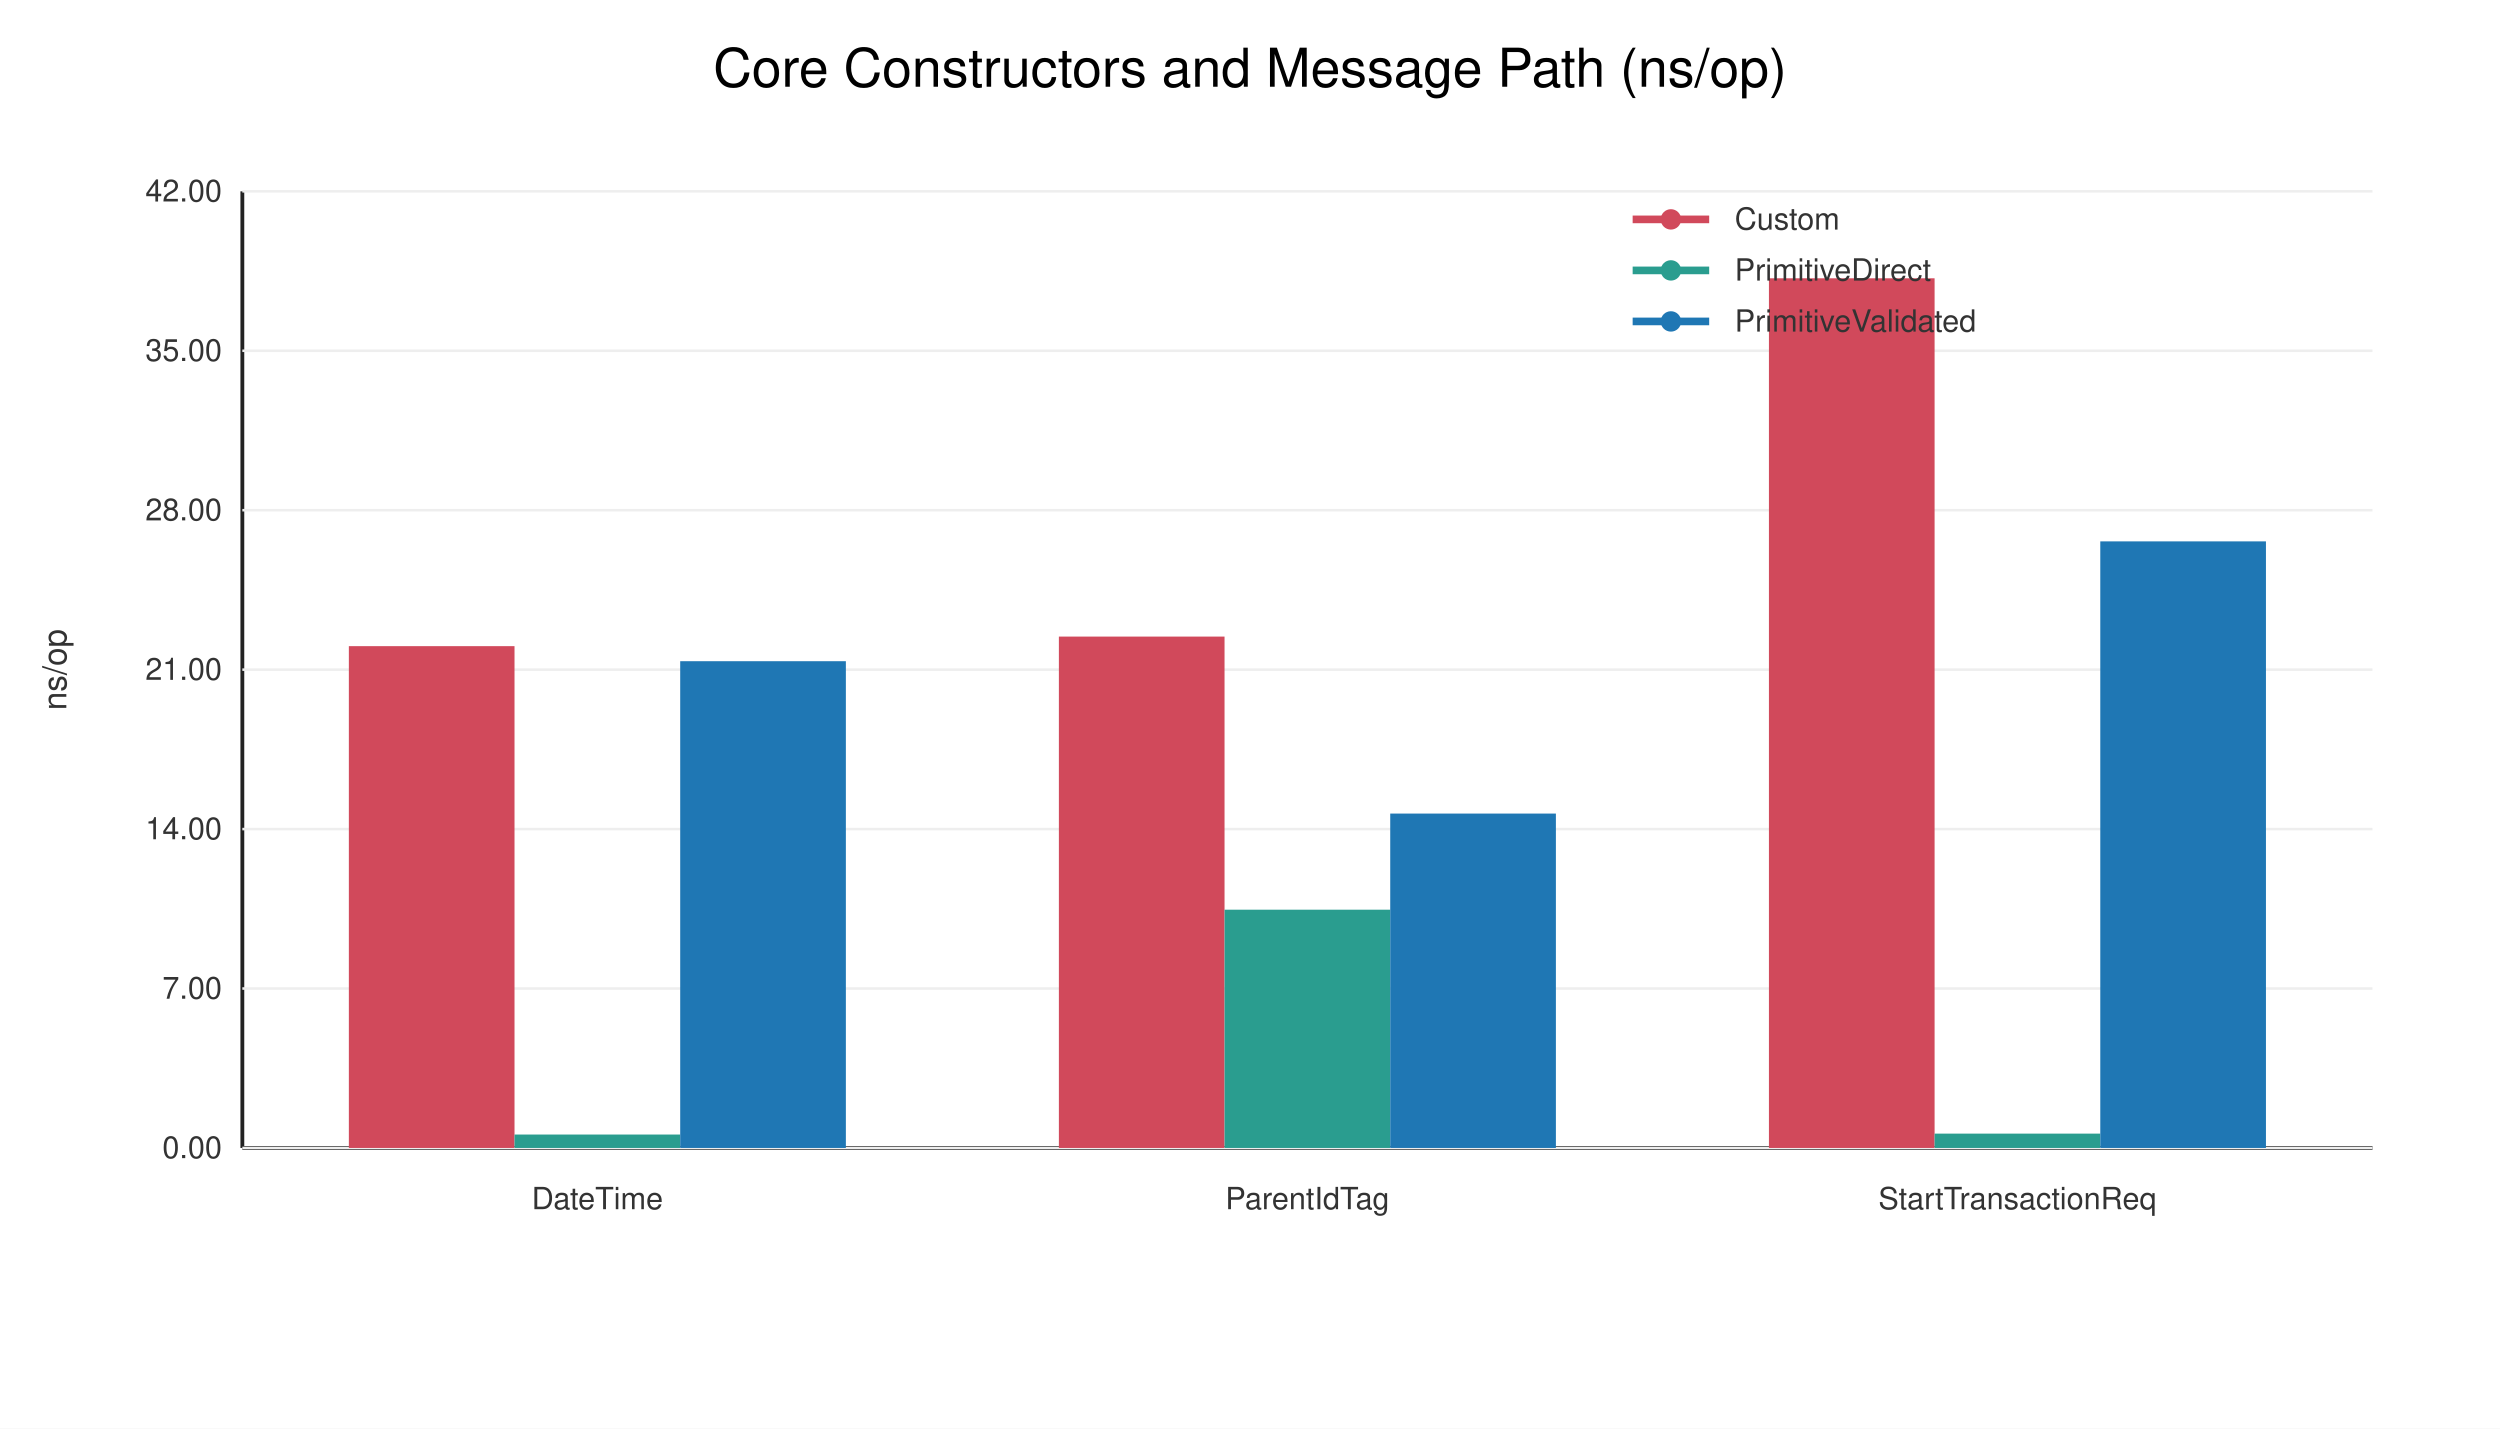
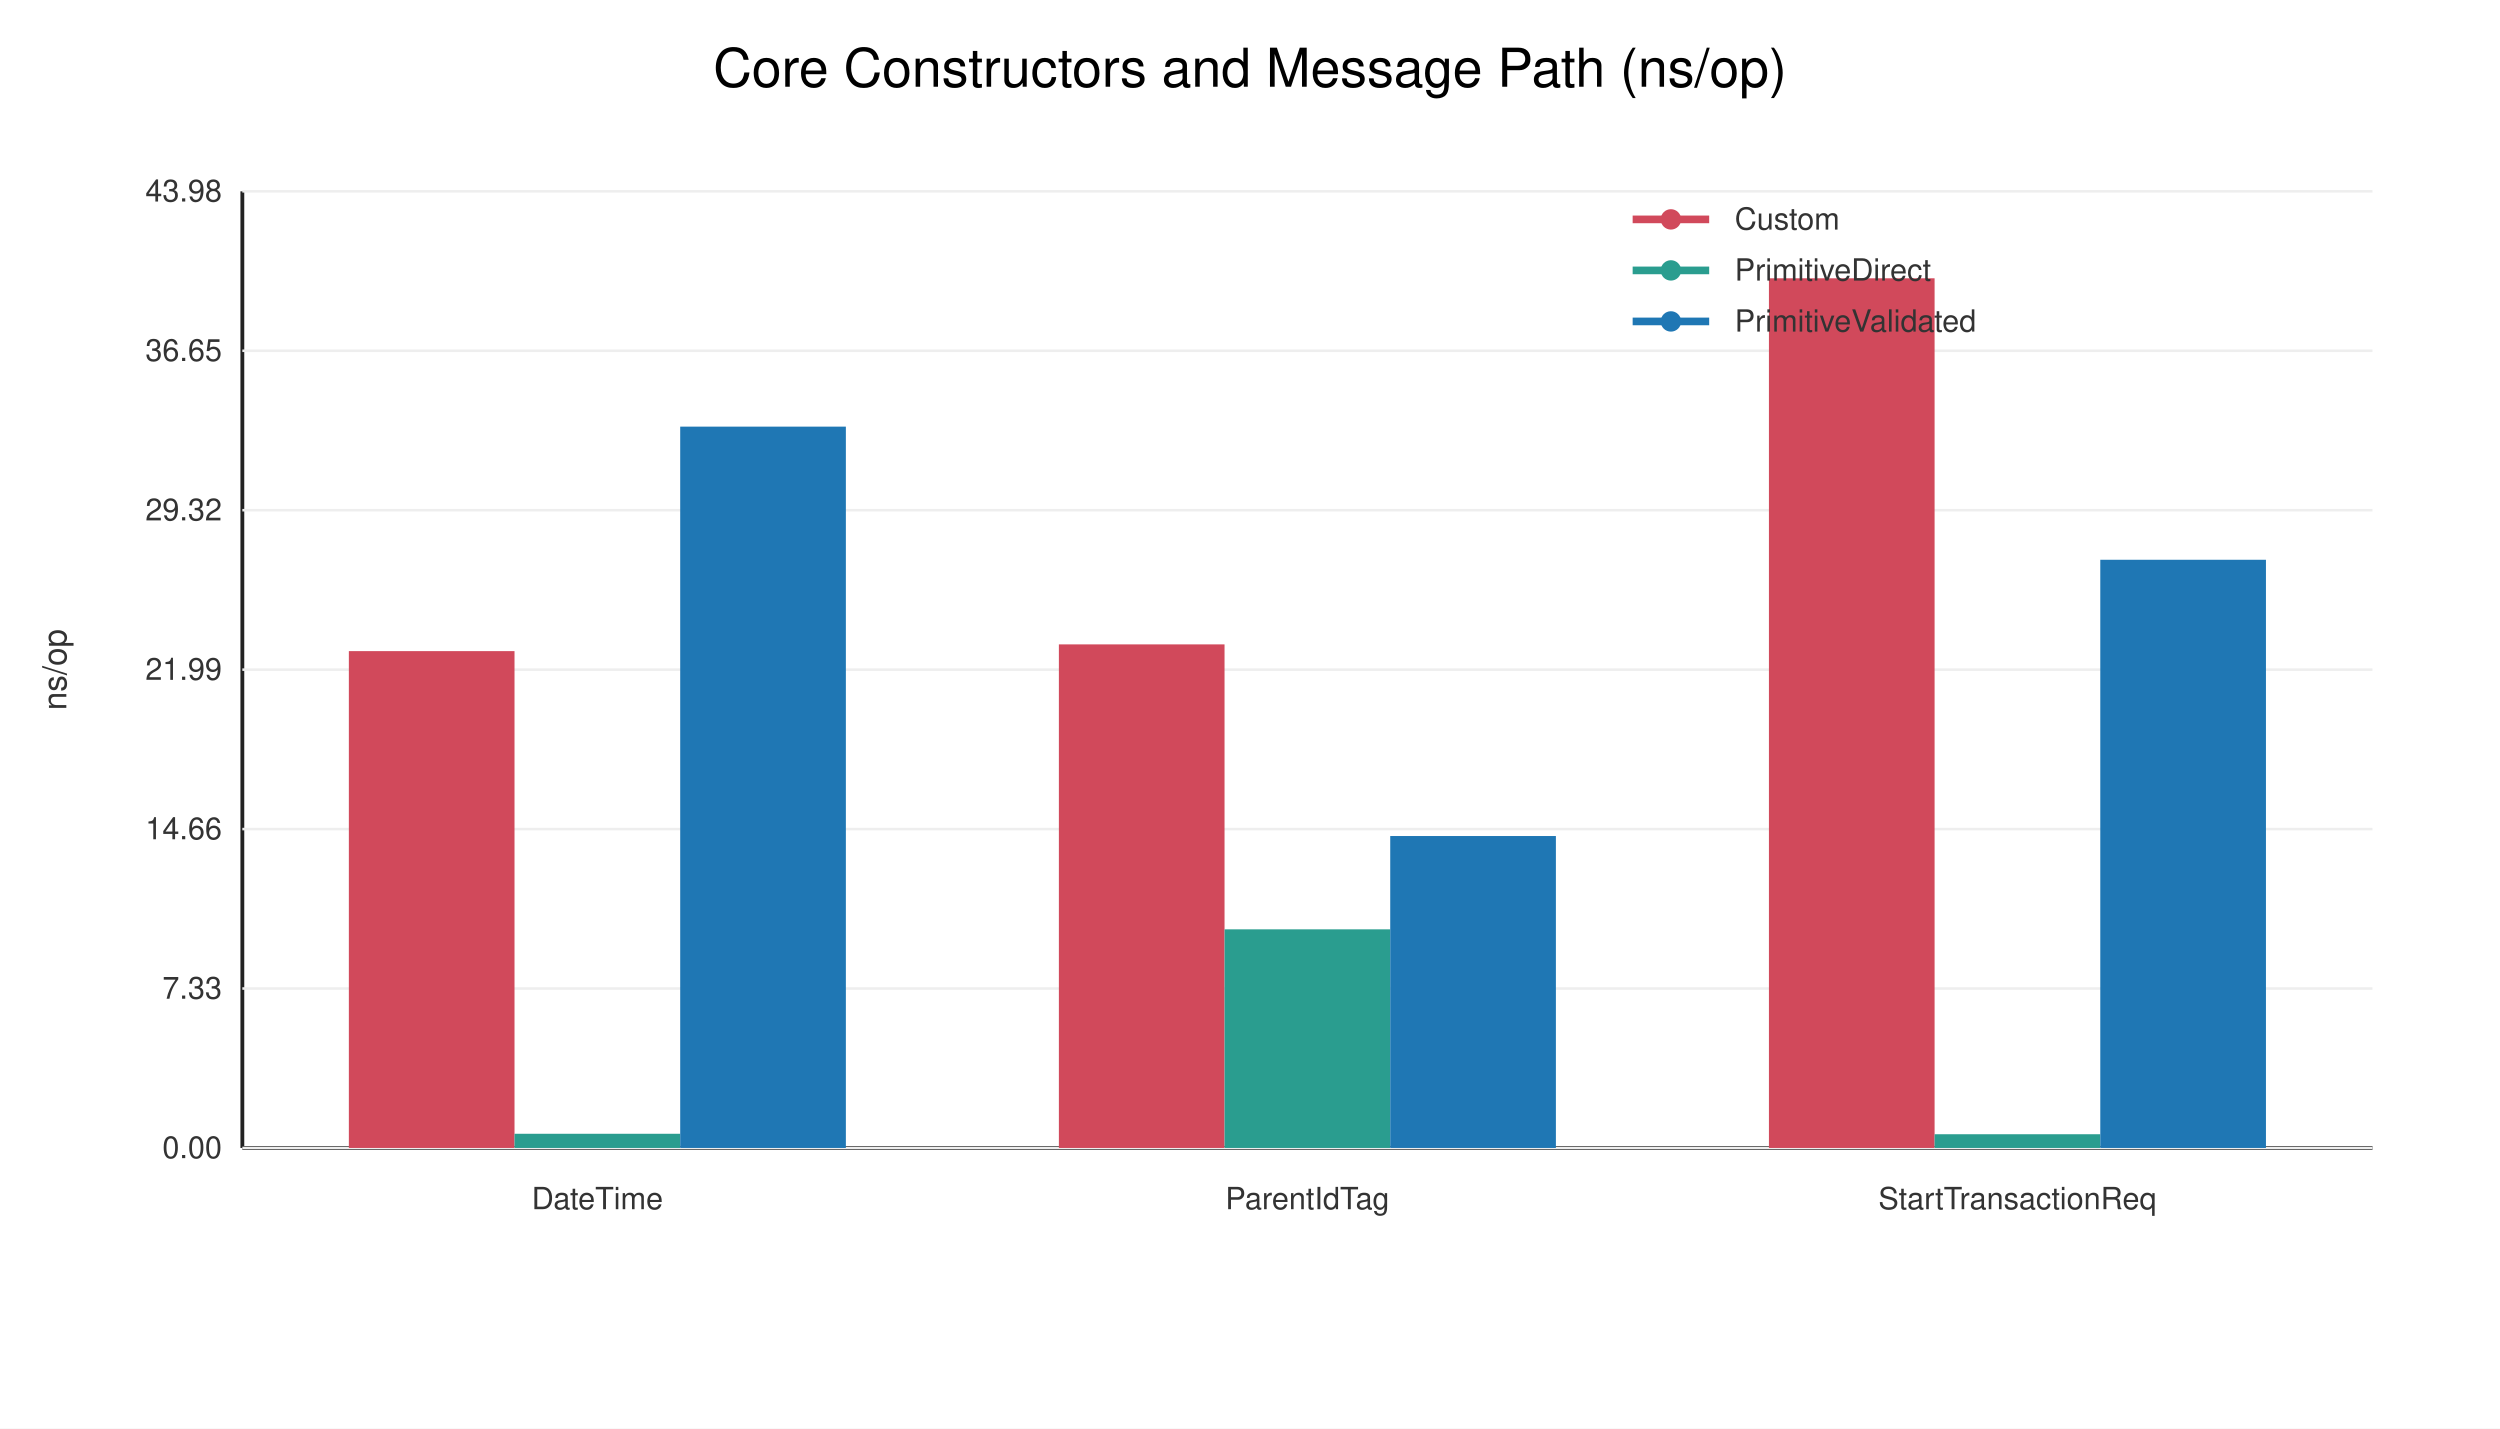
<svg xmlns="http://www.w3.org/2000/svg" width="980" height="560" viewBox="0 0 980 560">
  <rect x="0" y="0" width="100%" height="100%" fill="white" />
  <text x="490" y="34" font-size="21" text-anchor="middle" font-family="Helvetica,Arial,sans-serif">Core Constructors and Message Path (ns/op)</text>
  <line x1="95.00" y1="450.00" x2="930.00" y2="450.00" stroke="#222" stroke-width="1.5" />
  <line x1="95.00" y1="75.00" x2="95.00" y2="450.00" stroke="#222" stroke-width="1.5" />
  <text x="234.17" y="474.00" font-size="12" text-anchor="middle" fill="#333" font-family="Helvetica,Arial,sans-serif">DateTime</text>
  <text x="512.50" y="474.00" font-size="12" text-anchor="middle" fill="#333" font-family="Helvetica,Arial,sans-serif">ParentIdTag</text>
  <text x="790.83" y="474.00" font-size="12" text-anchor="middle" fill="#333" font-family="Helvetica,Arial,sans-serif">StartTransactionReq</text>
  <line x1="95.00" y1="450.00" x2="930.00" y2="450.00" stroke="#eee" />
  <text x="87.00" y="454.00" font-size="12" text-anchor="end" fill="#333" font-family="Helvetica,Arial,sans-serif">0.00</text>
  <line x1="95.00" y1="387.50" x2="930.00" y2="387.50" stroke="#eee" />
-   <text x="87.00" y="391.50" font-size="12" text-anchor="end" fill="#333" font-family="Helvetica,Arial,sans-serif">7.00</text>
+   <text x="87.00" y="391.50" font-size="12" text-anchor="end" fill="#333" font-family="Helvetica,Arial,sans-serif">7.33</text>
  <line x1="95.00" y1="325.00" x2="930.00" y2="325.00" stroke="#eee" />
-   <text x="87.00" y="329.00" font-size="12" text-anchor="end" fill="#333" font-family="Helvetica,Arial,sans-serif">14.00</text>
+   <text x="87.00" y="329.00" font-size="12" text-anchor="end" fill="#333" font-family="Helvetica,Arial,sans-serif">14.66</text>
  <line x1="95.00" y1="262.50" x2="930.00" y2="262.50" stroke="#eee" />
-   <text x="87.00" y="266.50" font-size="12" text-anchor="end" fill="#333" font-family="Helvetica,Arial,sans-serif">21.00</text>
+   <text x="87.00" y="266.50" font-size="12" text-anchor="end" fill="#333" font-family="Helvetica,Arial,sans-serif">21.99</text>
  <line x1="95.00" y1="200.00" x2="930.00" y2="200.00" stroke="#eee" />
-   <text x="87.00" y="204.00" font-size="12" text-anchor="end" fill="#333" font-family="Helvetica,Arial,sans-serif">28.00</text>
+   <text x="87.00" y="204.00" font-size="12" text-anchor="end" fill="#333" font-family="Helvetica,Arial,sans-serif">29.32</text>
  <line x1="95.00" y1="137.50" x2="930.00" y2="137.50" stroke="#eee" />
-   <text x="87.00" y="141.50" font-size="12" text-anchor="end" fill="#333" font-family="Helvetica,Arial,sans-serif">35.00</text>
+   <text x="87.00" y="141.50" font-size="12" text-anchor="end" fill="#333" font-family="Helvetica,Arial,sans-serif">36.65</text>
  <line x1="95.00" y1="75.00" x2="930.00" y2="75.00" stroke="#eee" />
-   <text x="87.00" y="79.00" font-size="12" text-anchor="end" fill="#333" font-family="Helvetica,Arial,sans-serif">42.00</text>
+   <text x="87.00" y="79.00" font-size="12" text-anchor="end" fill="#333" font-family="Helvetica,Arial,sans-serif">43.98</text>
  <text x="26" y="262.50" font-size="13" text-anchor="middle" fill="#333" transform="rotate(-90 26 262.50)" font-family="Helvetica,Arial,sans-serif">ns/op</text>
-   <rect x="136.75" y="253.29" width="64.94" height="196.71" fill="#d1495b" />
-   <rect x="201.69" y="444.74" width="64.94" height="5.26" fill="#2a9d8f" />
-   <rect x="266.64" y="259.19" width="64.94" height="190.81" fill="#1f77b4" />
-   <rect x="415.08" y="249.54" width="64.94" height="200.46" fill="#d1495b" />
-   <rect x="480.03" y="356.60" width="64.94" height="93.40" fill="#2a9d8f" />
-   <rect x="544.97" y="318.92" width="64.94" height="131.08" fill="#1f77b4" />
+   <rect x="136.75" y="255.24" width="64.94" height="194.76" fill="#d1495b" />
+   <rect x="201.69" y="444.44" width="64.94" height="5.56" fill="#2a9d8f" />
+   <rect x="266.64" y="167.24" width="64.94" height="282.76" fill="#1f77b4" />
+   <rect x="415.08" y="252.60" width="64.94" height="197.40" fill="#d1495b" />
+   <rect x="480.03" y="364.30" width="64.94" height="85.70" fill="#2a9d8f" />
+   <rect x="544.97" y="327.72" width="64.94" height="122.28" fill="#1f77b4" />
  <rect x="693.42" y="109.09" width="64.94" height="340.91" fill="#d1495b" />
-   <rect x="758.36" y="444.38" width="64.94" height="5.62" fill="#2a9d8f" />
-   <rect x="823.31" y="212.22" width="64.94" height="237.78" fill="#1f77b4" />
+   <rect x="758.36" y="444.62" width="64.94" height="5.38" fill="#2a9d8f" />
+   <rect x="823.31" y="219.43" width="64.94" height="230.57" fill="#1f77b4" />
  <line x1="640.00" y1="86.00" x2="670.00" y2="86.00" stroke="#d1495b" stroke-width="3" />
  <circle cx="655.00" cy="86.00" r="4" fill="#d1495b" />
  <text x="680.00" y="90.00" font-size="12" fill="#333" font-family="Helvetica,Arial,sans-serif">Custom</text>
  <line x1="640.00" y1="106.00" x2="670.00" y2="106.00" stroke="#2a9d8f" stroke-width="3" />
  <circle cx="655.00" cy="106.00" r="4" fill="#2a9d8f" />
  <text x="680.00" y="110.00" font-size="12" fill="#333" font-family="Helvetica,Arial,sans-serif">PrimitiveDirect</text>
  <line x1="640.00" y1="126.00" x2="670.00" y2="126.00" stroke="#1f77b4" stroke-width="3" />
  <circle cx="655.00" cy="126.00" r="4" fill="#1f77b4" />
  <text x="680.00" y="130.00" font-size="12" fill="#333" font-family="Helvetica,Arial,sans-serif">PrimitiveValidated</text>
</svg>
